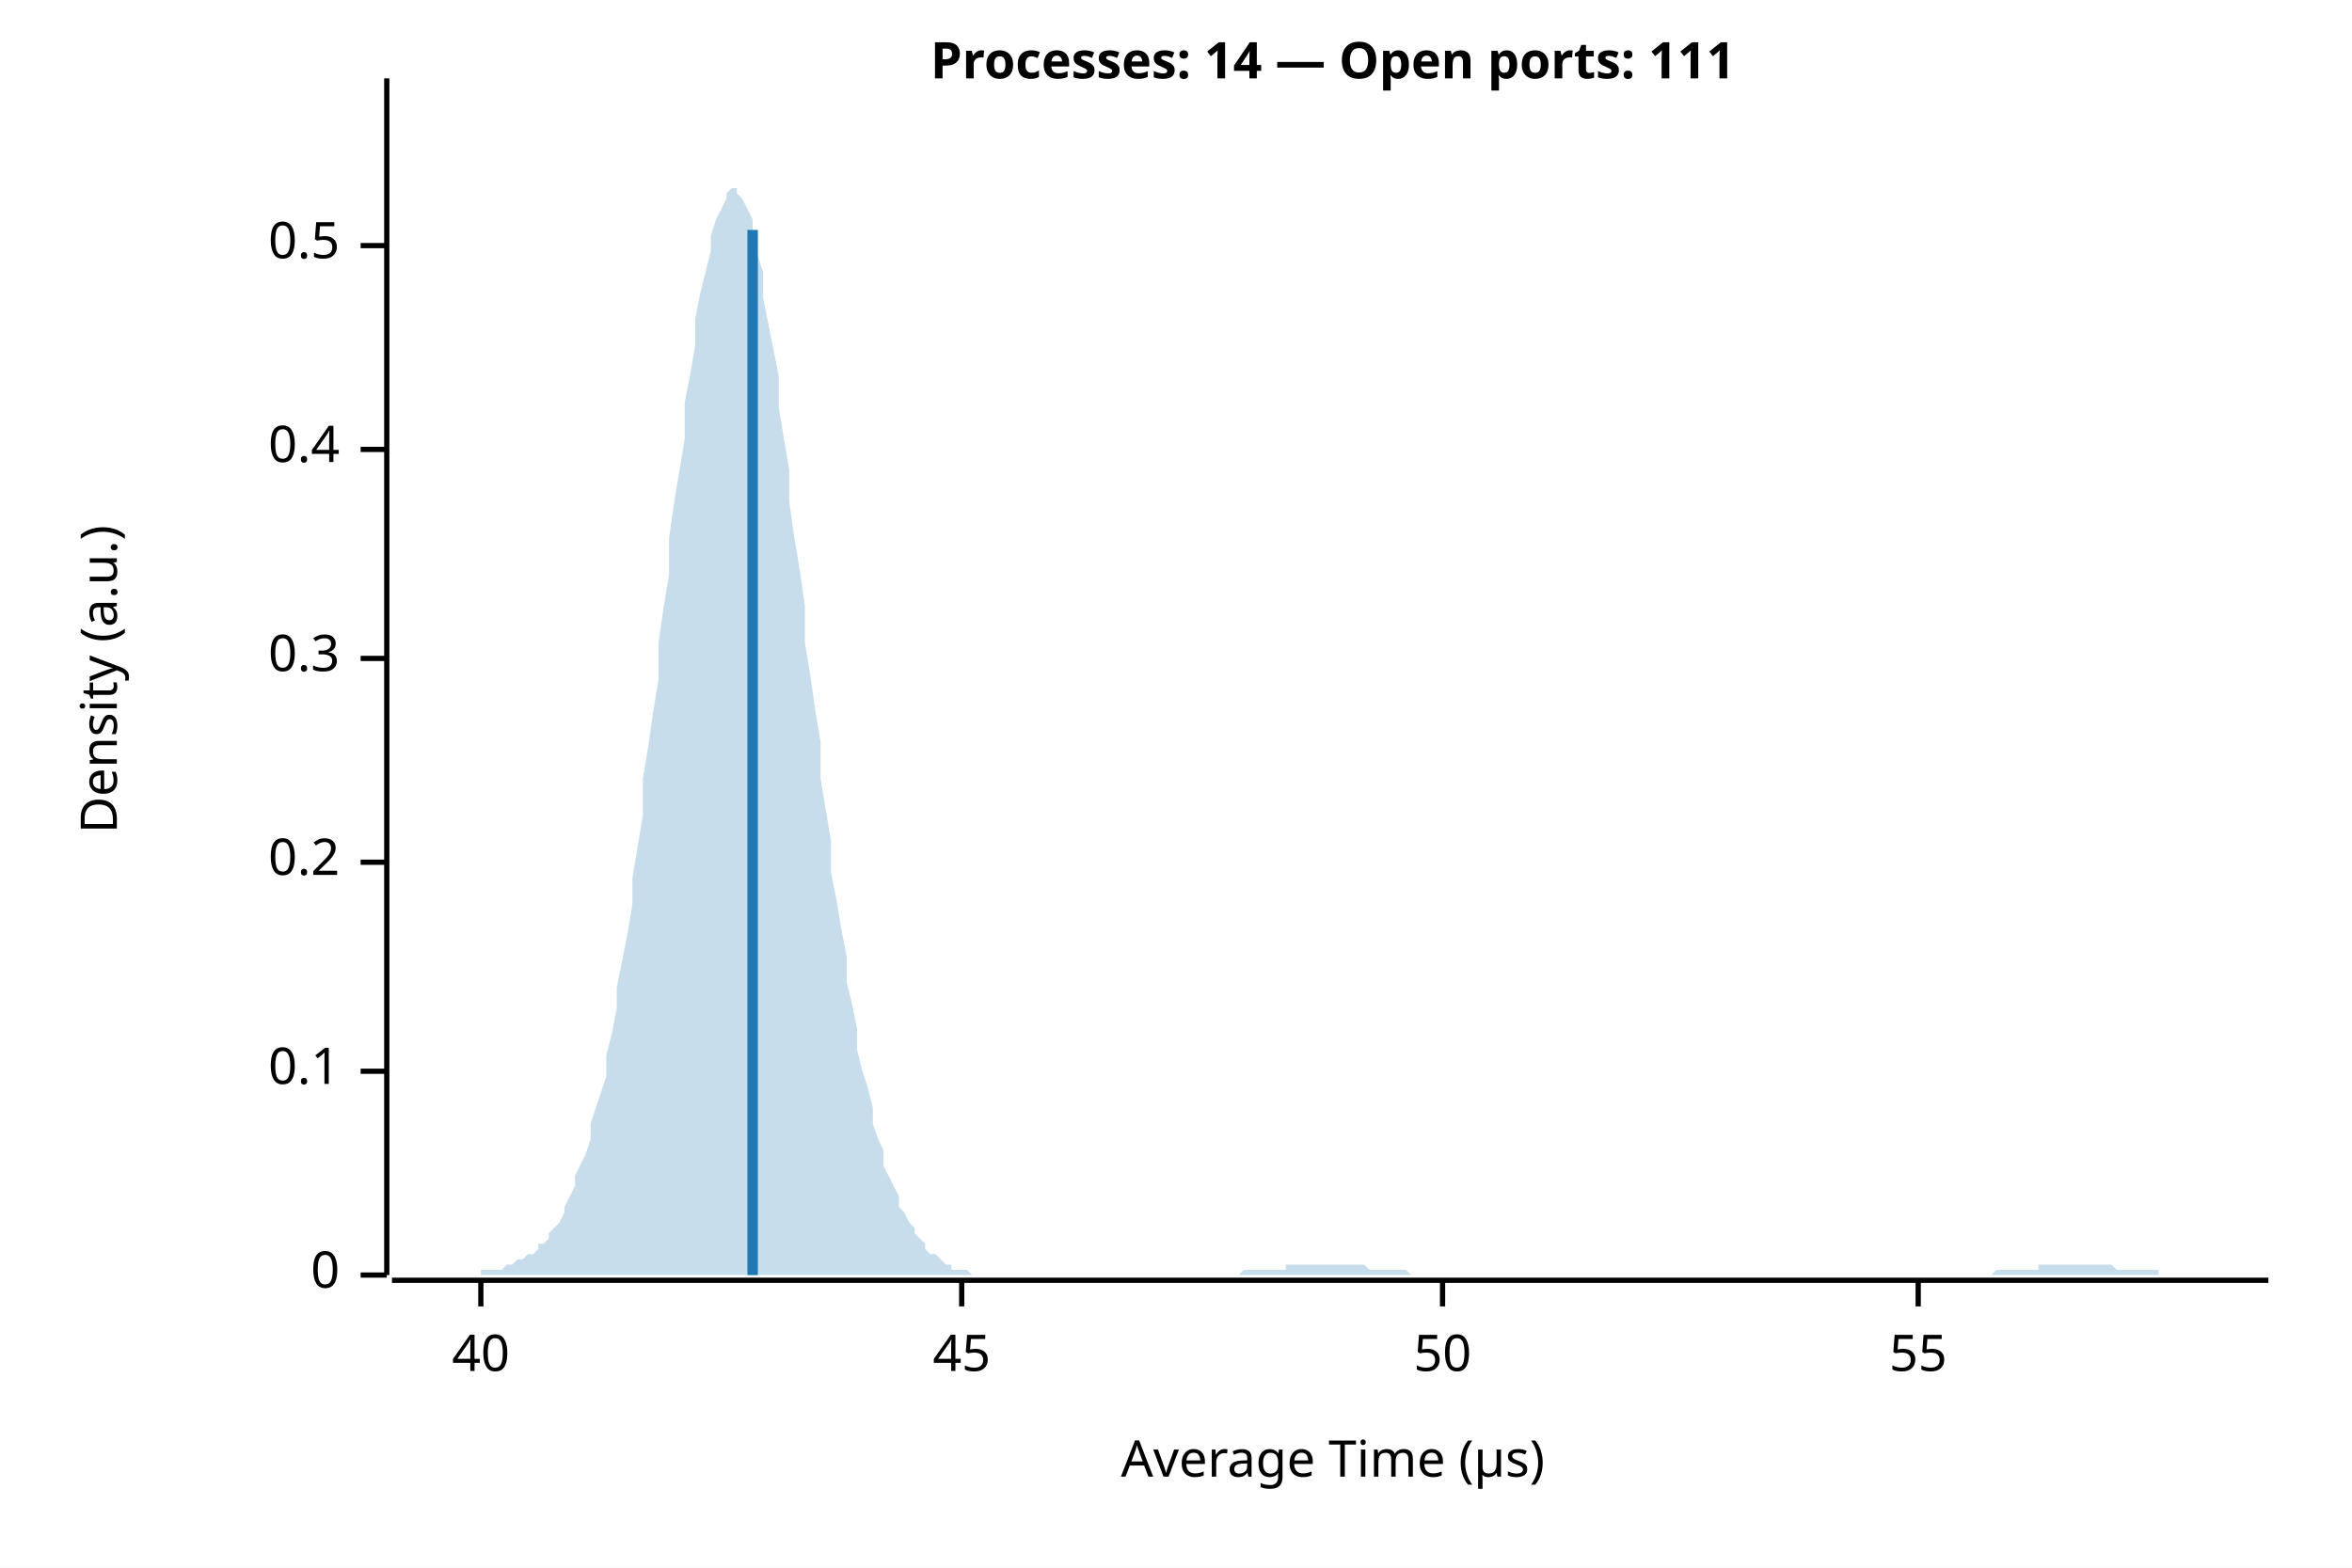
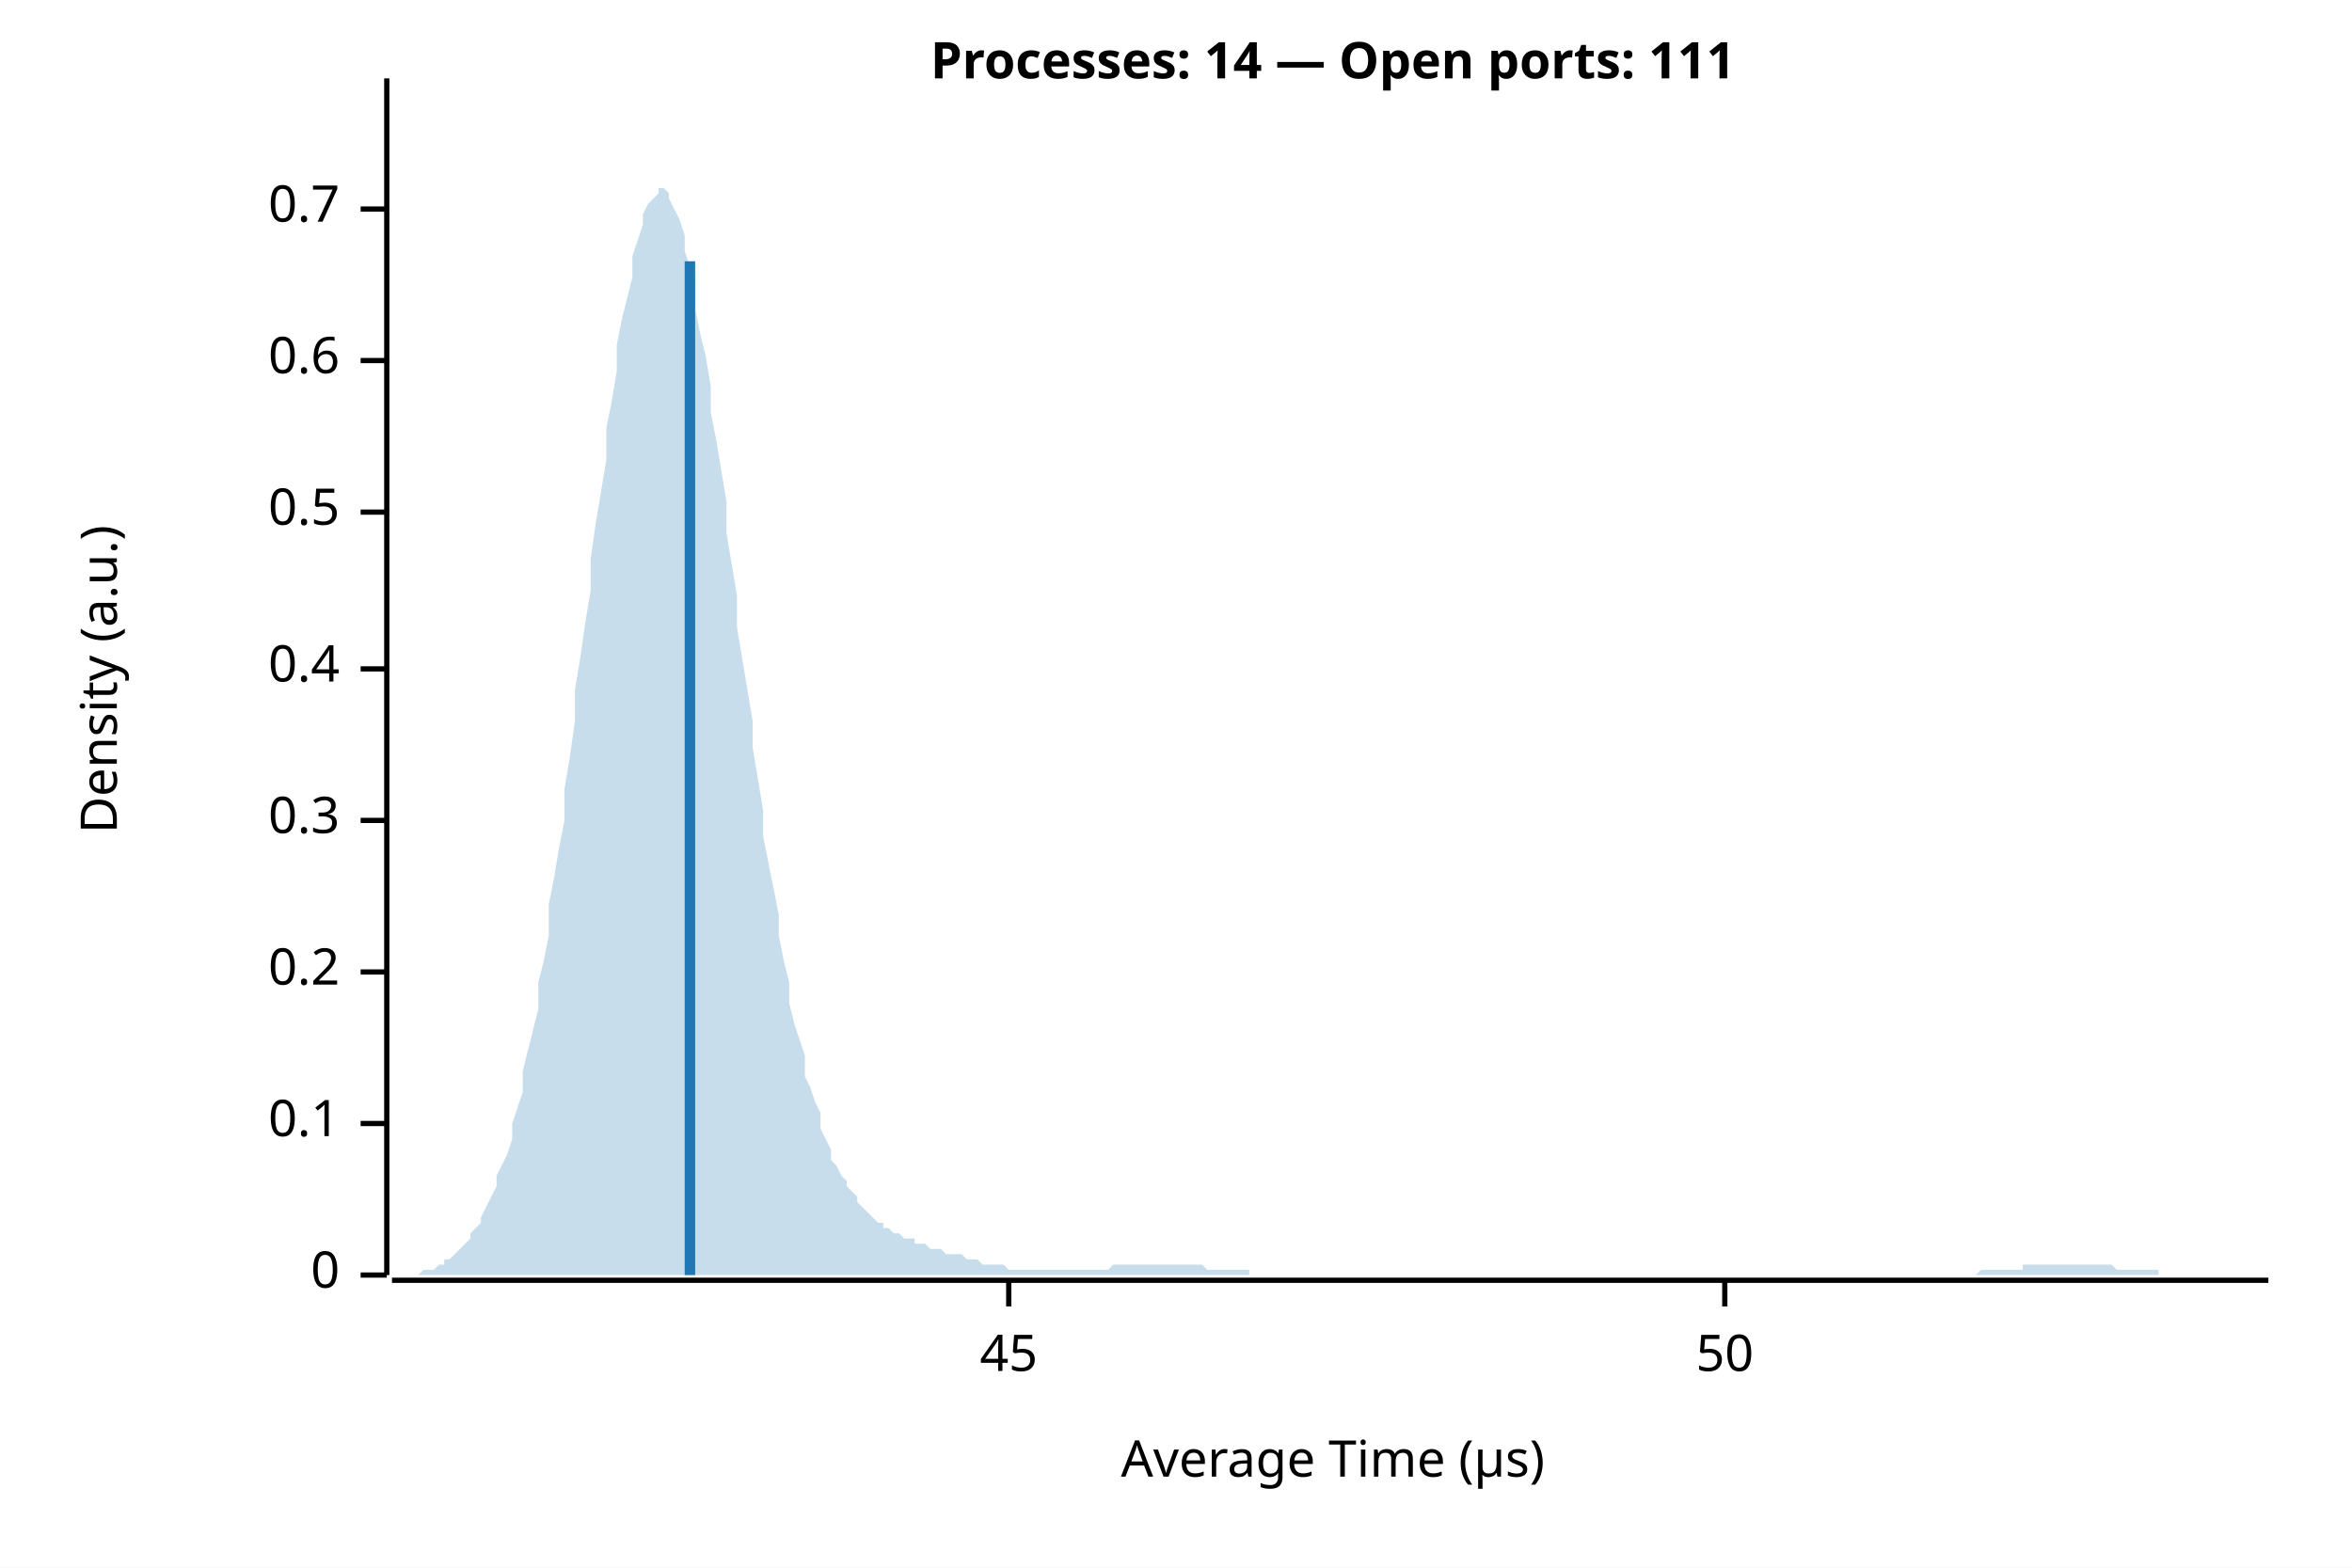
<svg xmlns="http://www.w3.org/2000/svg" width="450" height="300" viewBox="0 0 450 300">
  <rect width="100%" height="100%" fill="white" />
  <text x="255" y="15" font-weight="bold" text-anchor="middle" font-family="sans-serif" font-size="9.677" opacity="1" fill="#000000">Processes: 14 — Open ports: 111</text>
  <text x="15" y="130" dy="0.76em" text-anchor="middle" font-family="sans-serif" font-size="9.677" opacity="1" fill="#000000" transform="rotate(270, 15, 130)">
Density (a.u.)
</text>
  <text x="255" y="285" dy="-0.5ex" text-anchor="middle" font-family="sans-serif" font-size="9.677" opacity="1" fill="#000000">
Average Time (µs)
</text>
  <polyline fill="none" opacity="1" stroke="#000000" stroke-width="1" points="74,15 74,244 " />
  <text x="65" y="244" dy="0.5ex" text-anchor="end" font-family="sans-serif" font-size="9.677" opacity="1" fill="#000000">
0
</text>
  <polyline fill="none" opacity="1" stroke="#000000" stroke-width="1" points="69,244 74,244 " />
-   <text x="65" y="205" dy="0.5ex" text-anchor="end" font-family="sans-serif" font-size="9.677" opacity="1" fill="#000000">
+   <text x="65" y="215" dy="0.5ex" text-anchor="end" font-family="sans-serif" font-size="9.677" opacity="1" fill="#000000">
0.1
</text>
-   <polyline fill="none" opacity="1" stroke="#000000" stroke-width="1" points="69,205 74,205 " />
-   <text x="65" y="165" dy="0.5ex" text-anchor="end" font-family="sans-serif" font-size="9.677" opacity="1" fill="#000000">
+   <polyline fill="none" opacity="1" stroke="#000000" stroke-width="1" points="69,215 74,215 " />
+   <text x="65" y="186" dy="0.5ex" text-anchor="end" font-family="sans-serif" font-size="9.677" opacity="1" fill="#000000">
0.2
</text>
-   <polyline fill="none" opacity="1" stroke="#000000" stroke-width="1" points="69,165 74,165 " />
-   <text x="65" y="126" dy="0.5ex" text-anchor="end" font-family="sans-serif" font-size="9.677" opacity="1" fill="#000000">
+   <polyline fill="none" opacity="1" stroke="#000000" stroke-width="1" points="69,186 74,186 " />
+   <text x="65" y="157" dy="0.5ex" text-anchor="end" font-family="sans-serif" font-size="9.677" opacity="1" fill="#000000">
0.3
</text>
-   <polyline fill="none" opacity="1" stroke="#000000" stroke-width="1" points="69,126 74,126 " />
-   <text x="65" y="86" dy="0.5ex" text-anchor="end" font-family="sans-serif" font-size="9.677" opacity="1" fill="#000000">
+   <polyline fill="none" opacity="1" stroke="#000000" stroke-width="1" points="69,157 74,157 " />
+   <text x="65" y="128" dy="0.5ex" text-anchor="end" font-family="sans-serif" font-size="9.677" opacity="1" fill="#000000">
0.4
</text>
-   <polyline fill="none" opacity="1" stroke="#000000" stroke-width="1" points="69,86 74,86 " />
-   <text x="65" y="47" dy="0.5ex" text-anchor="end" font-family="sans-serif" font-size="9.677" opacity="1" fill="#000000">
+   <polyline fill="none" opacity="1" stroke="#000000" stroke-width="1" points="69,128 74,128 " />
+   <text x="65" y="98" dy="0.5ex" text-anchor="end" font-family="sans-serif" font-size="9.677" opacity="1" fill="#000000">
0.5
</text>
-   <polyline fill="none" opacity="1" stroke="#000000" stroke-width="1" points="69,47 74,47 " />
+   <polyline fill="none" opacity="1" stroke="#000000" stroke-width="1" points="69,98 74,98 " />
+   <text x="65" y="69" dy="0.5ex" text-anchor="end" font-family="sans-serif" font-size="9.677" opacity="1" fill="#000000">
+ 0.6
+ </text>
+   <polyline fill="none" opacity="1" stroke="#000000" stroke-width="1" points="69,69 74,69 " />
+   <text x="65" y="40" dy="0.5ex" text-anchor="end" font-family="sans-serif" font-size="9.677" opacity="1" fill="#000000">
+ 0.7
+ </text>
+   <polyline fill="none" opacity="1" stroke="#000000" stroke-width="1" points="69,40 74,40 " />
  <polyline fill="none" opacity="1" stroke="#000000" stroke-width="1" points="75,245 434,245 " />
-   <text x="92" y="255" dy="0.76em" text-anchor="middle" font-family="sans-serif" font-size="9.677" opacity="1" fill="#000000">
- 40
- </text>
-   <polyline fill="none" opacity="1" stroke="#000000" stroke-width="1" points="92,245 92,250 " />
-   <text x="184" y="255" dy="0.76em" text-anchor="middle" font-family="sans-serif" font-size="9.677" opacity="1" fill="#000000">
+   <text x="193" y="255" dy="0.76em" text-anchor="middle" font-family="sans-serif" font-size="9.677" opacity="1" fill="#000000">
45
</text>
-   <polyline fill="none" opacity="1" stroke="#000000" stroke-width="1" points="184,245 184,250 " />
-   <text x="276" y="255" dy="0.76em" text-anchor="middle" font-family="sans-serif" font-size="9.677" opacity="1" fill="#000000">
+   <polyline fill="none" opacity="1" stroke="#000000" stroke-width="1" points="193,245 193,250 " />
+   <text x="330" y="255" dy="0.76em" text-anchor="middle" font-family="sans-serif" font-size="9.677" opacity="1" fill="#000000">
50
</text>
-   <polyline fill="none" opacity="1" stroke="#000000" stroke-width="1" points="276,245 276,250 " />
-   <text x="367" y="255" dy="0.76em" text-anchor="middle" font-family="sans-serif" font-size="9.677" opacity="1" fill="#000000">
- 55
- </text>
-   <polyline fill="none" opacity="1" stroke="#000000" stroke-width="1" points="367,245 367,250 " />
-   <polygon opacity="0.25" fill="#1F78B4" points="75,244 75,244 76,244 77,244 77,244 78,244 79,244 80,244 80,244 81,244 82,244 82,244 83,244 84,244 85,244 85,244 86,244 87,244 87,244 88,244 89,244 90,244 90,244 91,244 92,244 92,243 93,243 94,243 95,243 95,243 96,243 97,242 98,242 98,242 99,241 100,241 100,241 101,240 102,240 103,239 103,238 104,238 105,237 105,236 106,235 107,234 108,232 108,231 109,229 110,227 110,225 111,223 112,221 113,218 113,215 114,212 115,209 116,206 116,202 117,198 118,193 118,189 119,184 120,179 121,173 121,168 122,162 123,156 123,149 124,143 125,136 126,130 126,123 127,116 128,110 128,103 129,96 130,90 131,84 131,77 132,72 133,66 133,61 134,56 135,52 136,48 136,45 137,42 138,40 139,38 139,37 140,36 141,36 141,37 142,38 143,40 144,42 144,45 145,49 146,52 146,57 147,62 148,67 149,72 149,78 150,84 151,90 151,96 152,103 153,109 154,116 154,123 155,129 156,136 157,142 157,149 158,155 159,161 159,167 160,172 161,178 162,183 162,188 163,192 164,197 164,201 165,205 166,208 167,212 167,215 168,218 169,220 169,223 170,225 171,227 172,229 172,231 173,232 174,234 175,235 175,236 176,237 177,238 177,239 178,240 179,240 180,241 180,241 181,242 182,242 182,243 183,243 184,243 185,243 185,243 186,244 187,244 187,244 188,244 189,244 190,244 190,244 191,244 192,244 192,244 193,244 194,244 195,244 195,244 196,244 197,244 198,244 198,244 199,244 200,244 200,244 201,244 202,244 203,244 203,244 204,244 205,244 205,244 206,244 207,244 208,244 208,244 209,244 210,244 210,244 211,244 212,244 213,244 213,244 214,244 215,244 216,244 216,244 217,244 218,244 218,244 219,244 220,244 221,244 221,244 222,244 223,244 223,244 224,244 225,244 226,244 226,244 227,244 228,244 228,244 229,244 230,244 231,244 231,244 232,244 233,244 233,244 234,244 235,244 236,244 236,244 237,244 238,243 239,243 239,243 240,243 241,243 241,243 242,243 243,243 244,243 244,243 245,243 246,243 246,242 247,242 248,242 249,242 249,242 250,242 251,242 251,242 252,242 253,242 254,242 254,242 255,242 256,242 257,242 257,242 258,242 259,242 259,242 260,242 261,242 262,243 262,243 263,243 264,243 264,243 265,243 266,243 267,243 267,243 268,243 269,243 269,243 270,244 271,244 272,244 272,244 273,244 274,244 275,244 275,244 276,244 277,244 277,244 278,244 279,244 280,244 280,244 281,244 282,244 282,244 283,244 284,244 285,244 285,244 286,244 287,244 287,244 288,244 289,244 290,244 290,244 291,244 292,244 292,244 293,244 294,244 295,244 295,244 296,244 297,244 298,244 298,244 299,244 300,244 300,244 301,244 302,244 303,244 303,244 304,244 305,244 305,244 306,244 307,244 308,244 308,244 309,244 310,244 310,244 311,244 312,244 313,244 313,244 314,244 315,244 316,244 316,244 317,244 318,244 318,244 319,244 320,244 321,244 321,244 322,244 323,244 323,244 324,244 325,244 326,244 326,244 327,244 328,244 328,244 329,244 330,244 331,244 331,244 332,244 333,244 333,244 334,244 335,244 336,244 336,244 337,244 338,244 339,244 339,244 340,244 341,244 341,244 342,244 343,244 344,244 344,244 345,244 346,244 346,244 347,244 348,244 349,244 349,244 350,244 351,244 351,244 352,244 353,244 354,244 354,244 355,244 356,244 357,244 357,244 358,244 359,244 359,244 360,244 361,244 362,244 362,244 363,244 364,244 364,244 365,244 366,244 367,244 367,244 368,244 369,244 369,244 370,244 371,244 372,244 372,244 373,244 374,244 375,244 375,244 376,244 377,244 377,244 378,244 379,244 380,244 380,244 381,244 382,243 382,243 383,243 384,243 385,243 385,243 386,243 387,243 387,243 388,243 389,243 390,243 390,242 391,242 392,242 392,242 393,242 394,242 395,242 395,242 396,242 397,242 398,242 398,242 399,242 400,242 400,242 401,242 402,242 403,242 403,242 404,242 405,243 405,243 406,243 407,243 408,243 408,243 409,243 410,243 410,243 411,243 412,243 413,243 413,244 414,244 415,244 416,244 416,244 417,244 418,244 418,244 419,244 420,244 421,244 421,244 422,244 423,244 423,244 424,244 425,244 426,244 426,244 427,244 428,244 428,244 429,244 430,244 431,244 431,244 432,244 433,244 434,244 434,244 75,244 " />
-   <polyline fill="none" opacity="1" stroke="#1F78B4" stroke-width="2" points="144,244 144,44 " />
+   <polyline fill="none" opacity="1" stroke="#000000" stroke-width="1" points="330,245 330,250 " />
+   <polygon opacity="0.25" fill="#1F78B4" points="75,244 75,244 76,244 77,244 77,244 78,244 79,244 80,244 80,244 81,243 82,243 82,243 83,243 84,242 85,242 85,241 86,241 87,240 87,240 88,239 89,238 90,237 90,236 91,235 92,234 92,233 93,231 94,229 95,227 95,225 96,223 97,221 98,218 98,215 99,212 100,209 100,205 101,201 102,197 103,193 103,188 104,184 105,179 105,173 106,168 107,162 108,157 108,151 109,145 110,138 110,132 111,126 112,119 113,113 113,107 114,100 115,94 116,88 116,82 117,77 118,71 118,66 119,61 120,57 121,53 121,49 122,46 123,43 123,41 124,39 125,38 126,37 126,36 127,36 128,37 128,38 129,40 130,42 131,45 131,48 132,51 133,55 133,59 134,64 135,68 136,74 136,79 137,84 138,90 139,96 139,102 140,108 141,114 141,120 142,126 143,132 144,138 144,143 145,149 146,155 146,160 147,165 148,170 149,175 149,179 150,184 151,188 151,192 152,196 153,199 154,202 154,206 155,208 156,211 157,213 157,216 158,218 159,220 159,222 160,223 161,225 162,226 162,227 163,228 164,229 164,230 165,231 166,232 167,233 167,233 168,234 169,234 169,235 170,235 171,236 172,236 172,236 173,237 174,237 175,237 175,238 176,238 177,238 177,238 178,239 179,239 180,239 180,239 181,240 182,240 182,240 183,240 184,240 185,241 185,241 186,241 187,241 187,241 188,242 189,242 190,242 190,242 191,242 192,242 192,242 193,243 194,243 195,243 195,243 196,243 197,243 198,243 198,243 199,243 200,243 200,243 201,243 202,243 203,243 203,243 204,243 205,243 205,243 206,243 207,243 208,243 208,243 209,243 210,243 210,243 211,243 212,243 213,242 213,242 214,242 215,242 216,242 216,242 217,242 218,242 218,242 219,242 220,242 221,242 221,242 222,242 223,242 223,242 224,242 225,242 226,242 226,242 227,242 228,242 228,242 229,242 230,242 231,243 231,243 232,243 233,243 233,243 234,243 235,243 236,243 236,243 237,243 238,243 239,243 239,244 240,244 241,244 241,244 242,244 243,244 244,244 244,244 245,244 246,244 246,244 247,244 248,244 249,244 249,244 250,244 251,244 251,244 252,244 253,244 254,244 254,244 255,244 256,244 257,244 257,244 258,244 259,244 259,244 260,244 261,244 262,244 262,244 263,244 264,244 264,244 265,244 266,244 267,244 267,244 268,244 269,244 269,244 270,244 271,244 272,244 272,244 273,244 274,244 275,244 275,244 276,244 277,244 277,244 278,244 279,244 280,244 280,244 281,244 282,244 282,244 283,244 284,244 285,244 285,244 286,244 287,244 287,244 288,244 289,244 290,244 290,244 291,244 292,244 292,244 293,244 294,244 295,244 295,244 296,244 297,244 298,244 298,244 299,244 300,244 300,244 301,244 302,244 303,244 303,244 304,244 305,244 305,244 306,244 307,244 308,244 308,244 309,244 310,244 310,244 311,244 312,244 313,244 313,244 314,244 315,244 316,244 316,244 317,244 318,244 318,244 319,244 320,244 321,244 321,244 322,244 323,244 323,244 324,244 325,244 326,244 326,244 327,244 328,244 328,244 329,244 330,244 331,244 331,244 332,244 333,244 333,244 334,244 335,244 336,244 336,244 337,244 338,244 339,244 339,244 340,244 341,244 341,244 342,244 343,244 344,244 344,244 345,244 346,244 346,244 347,244 348,244 349,244 349,244 350,244 351,244 351,244 352,244 353,244 354,244 354,244 355,244 356,244 357,244 357,244 358,244 359,244 359,244 360,244 361,244 362,244 362,244 363,244 364,244 364,244 365,244 366,244 367,244 367,244 368,244 369,244 369,244 370,244 371,244 372,244 372,244 373,244 374,244 375,244 375,244 376,244 377,244 377,244 378,244 379,243 380,243 380,243 381,243 382,243 382,243 383,243 384,243 385,243 385,243 386,243 387,243 387,242 388,242 389,242 390,242 390,242 391,242 392,242 392,242 393,242 394,242 395,242 395,242 396,242 397,242 398,242 398,242 399,242 400,242 400,242 401,242 402,242 403,242 403,242 404,242 405,243 405,243 406,243 407,243 408,243 408,243 409,243 410,243 410,243 411,243 412,243 413,243 413,244 414,244 415,244 416,244 416,244 417,244 418,244 418,244 419,244 420,244 421,244 421,244 422,244 423,244 423,244 424,244 425,244 426,244 426,244 427,244 428,244 428,244 429,244 430,244 431,244 431,244 432,244 433,244 434,244 434,244 75,244 " />
+   <polyline fill="none" opacity="1" stroke="#1F78B4" stroke-width="2" points="132,244 132,50 " />
</svg>
